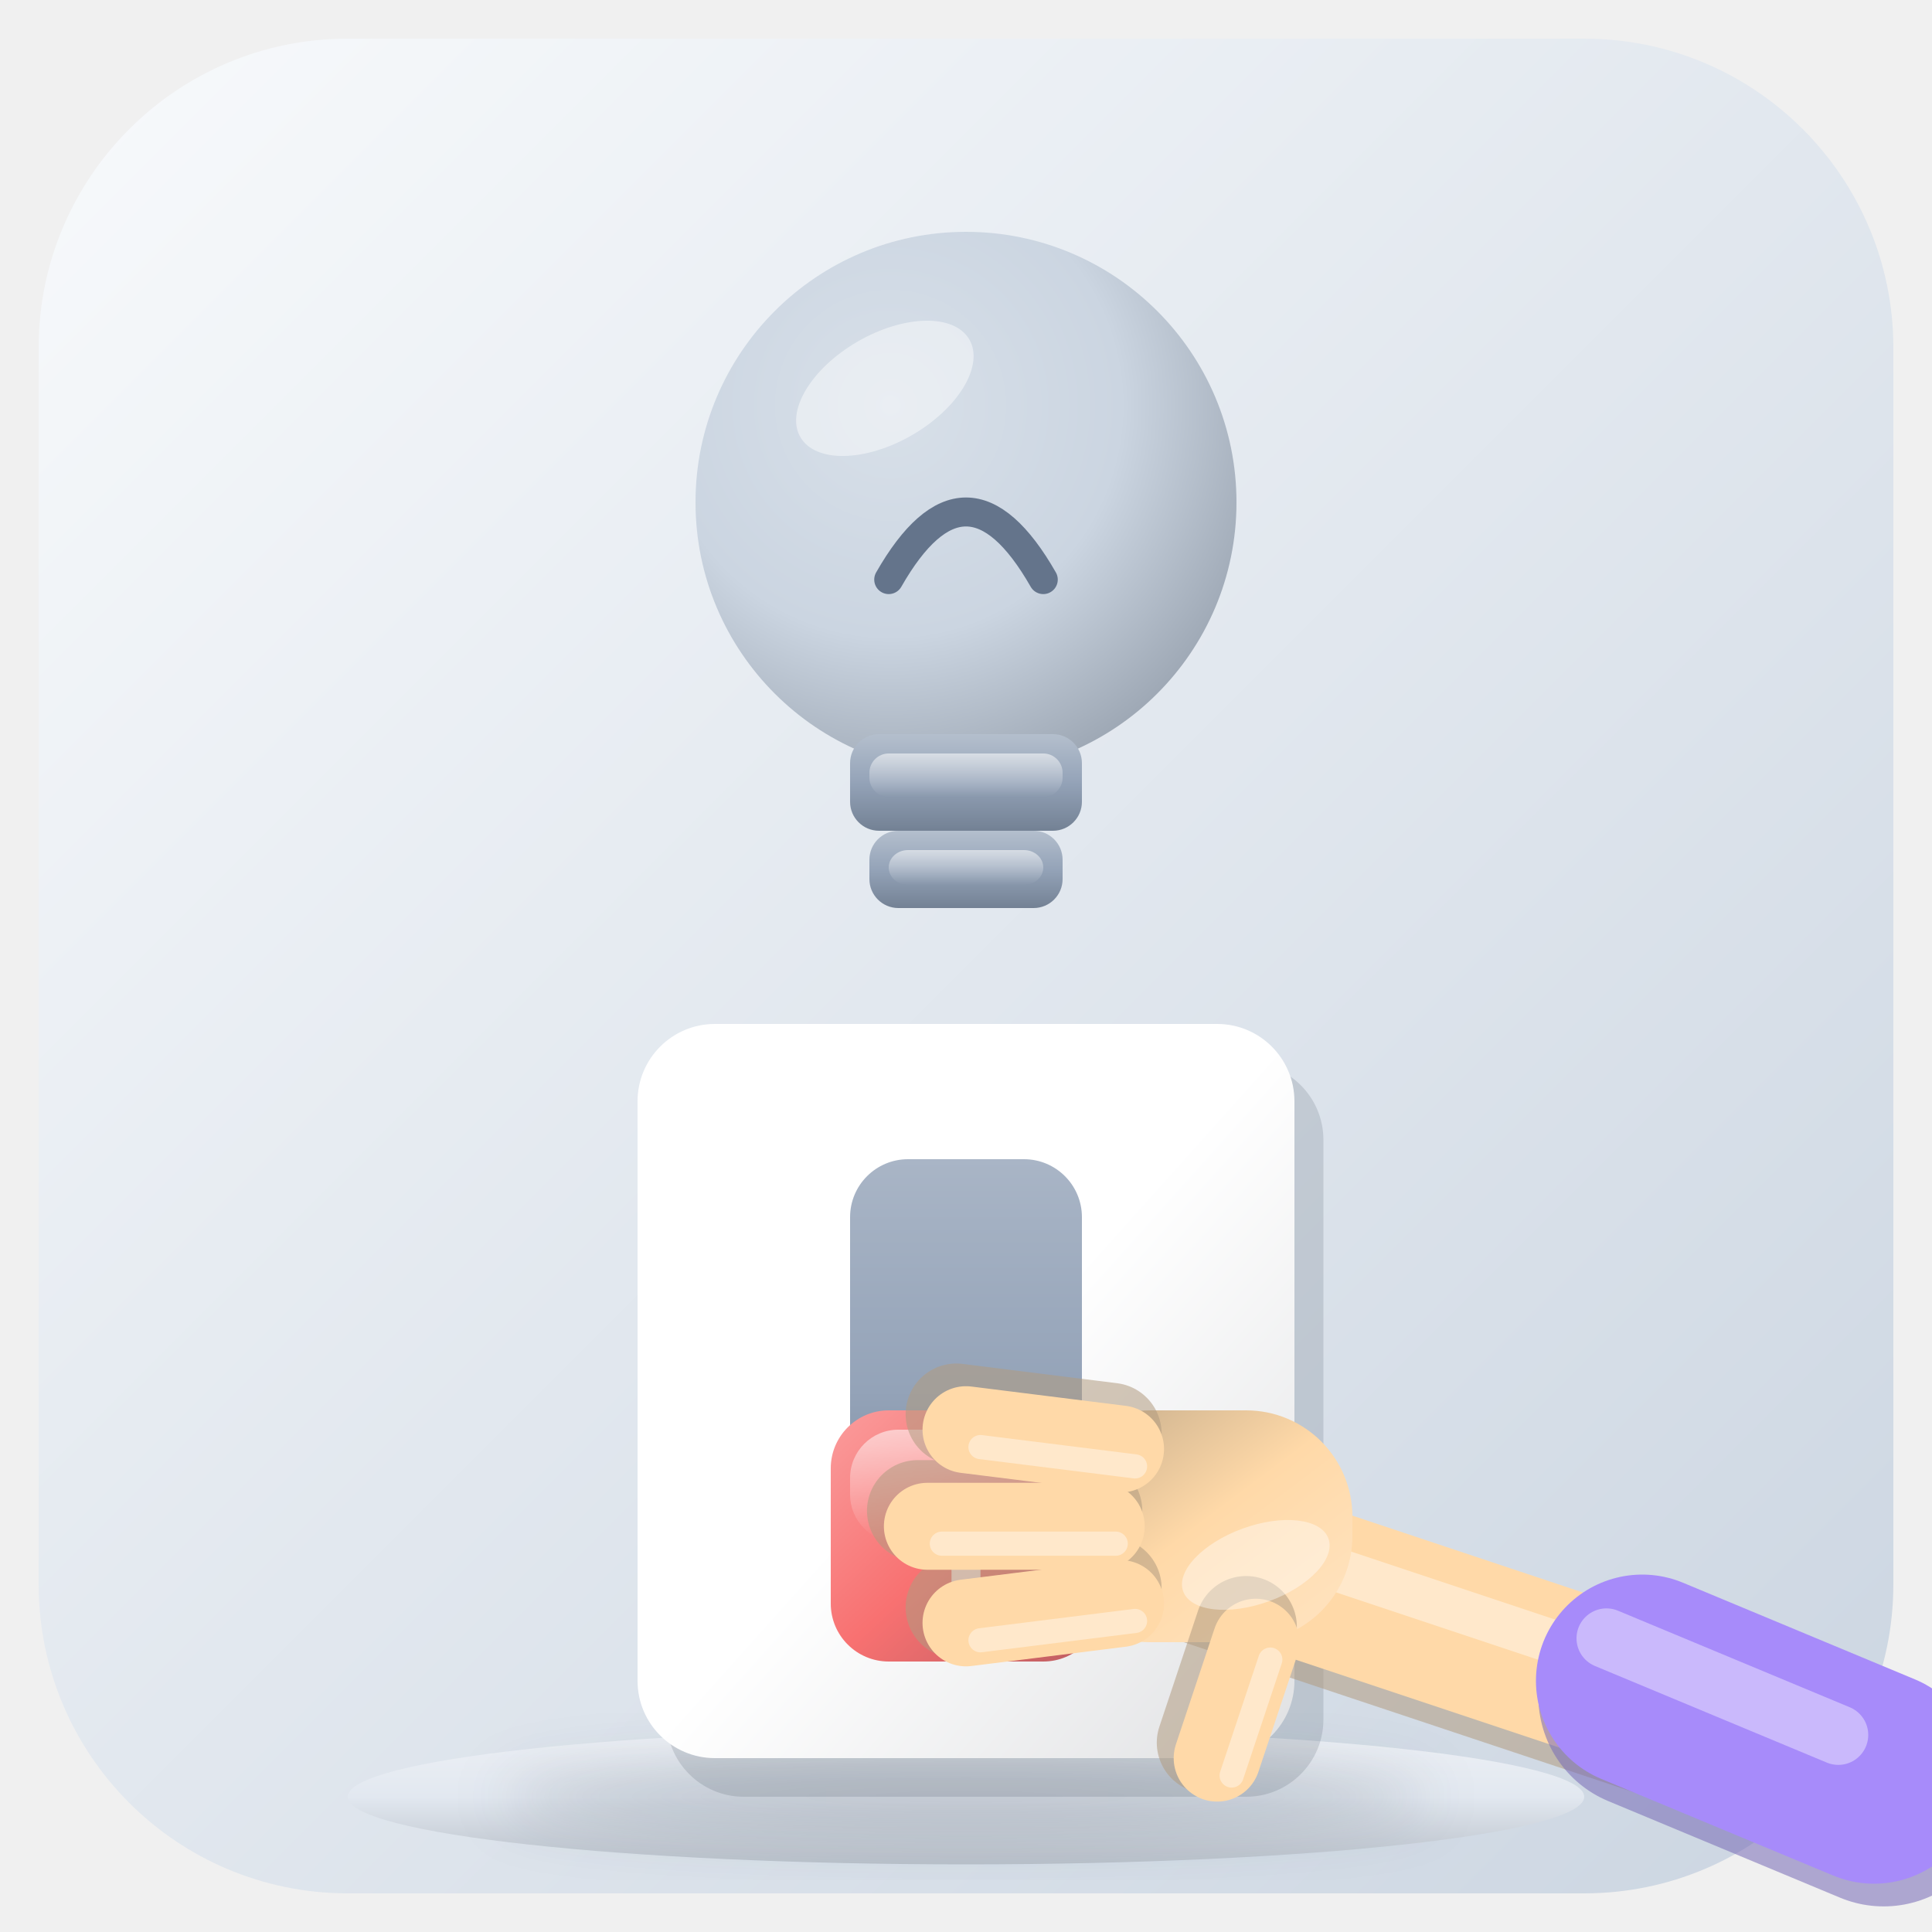
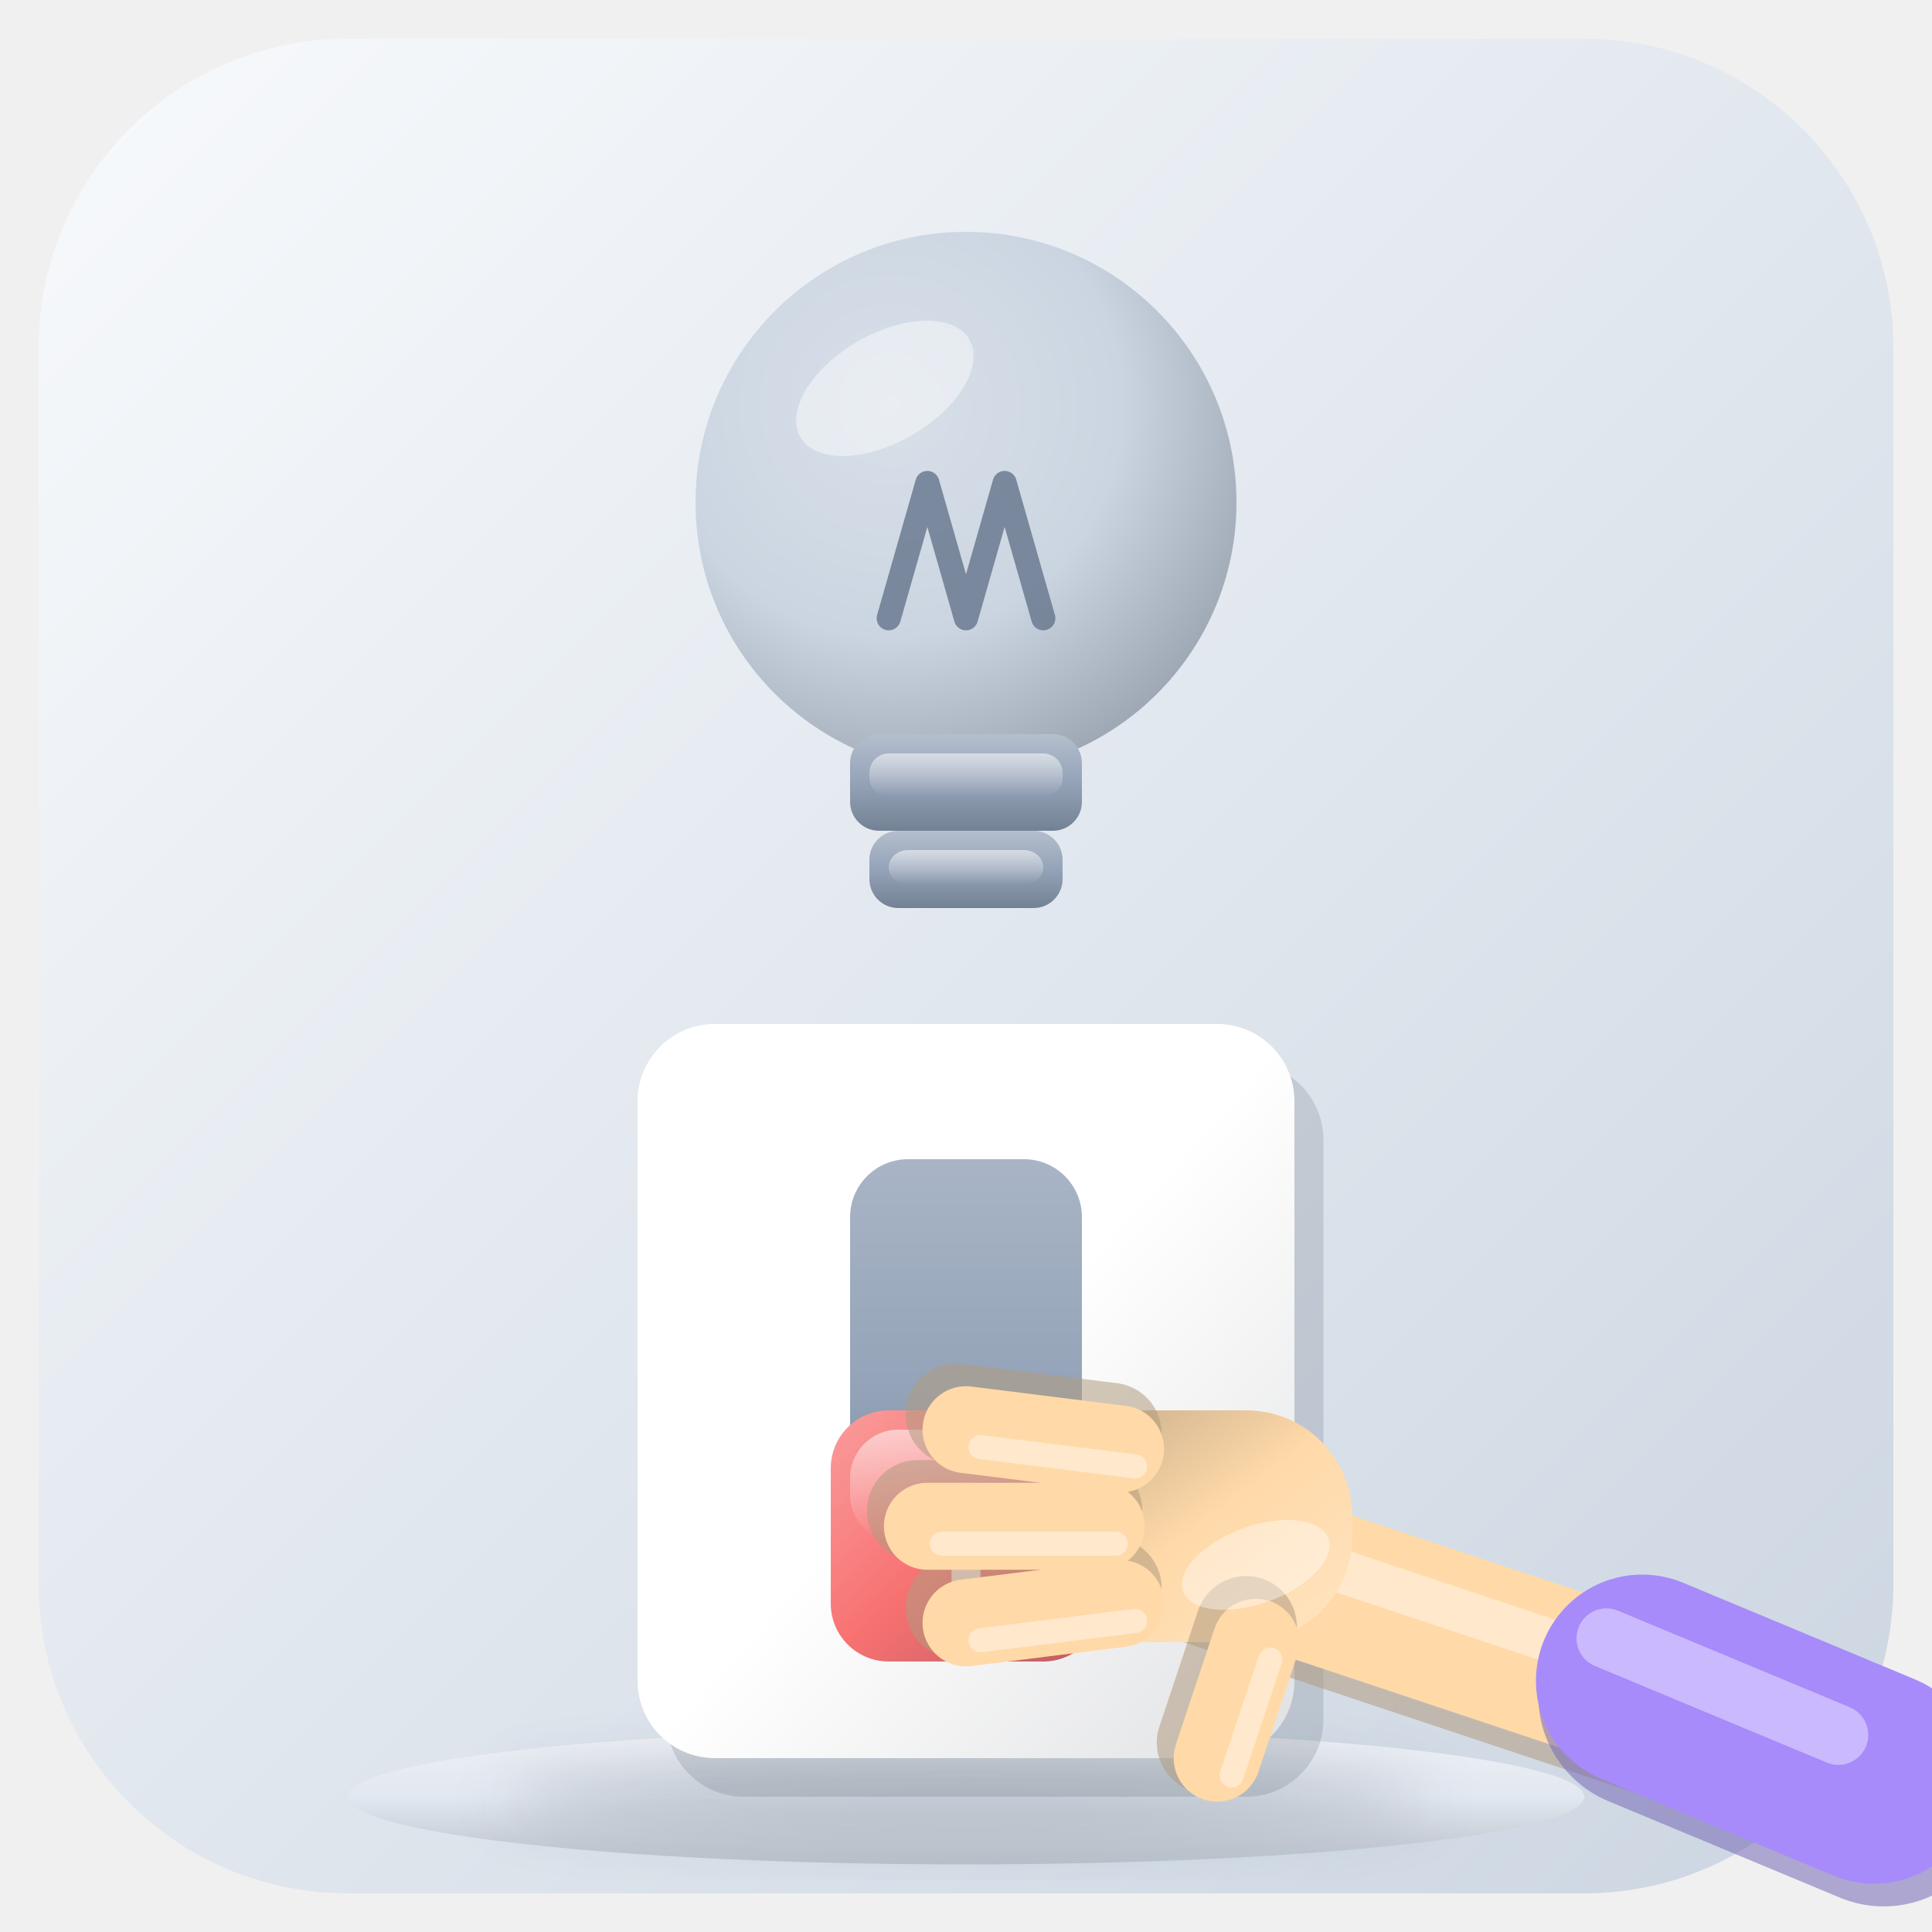
<svg xmlns="http://www.w3.org/2000/svg" viewBox="0 0 200 200" role="img" aria-label="מכבה">
  <defs>
    <linearGradient id="turn-on-off-opposite-g0" x1="0" y1="0" x2="1" y2="1">
      <stop offset="0" stop-color="#F8FAFC" />
      <stop offset="1" stop-color="#CBD5E1" />
    </linearGradient>
    <linearGradient id="turn-on-off-opposite-g1" x1="0" y1="0" x2="0" y2="1">
      <stop offset="0" stop-color="#eef1f6" />
      <stop offset=".5" stop-color="#E2E8F0" />
      <stop offset="1" stop-color="#bbc2cb" />
    </linearGradient>
    <radialGradient id="turn-on-off-opposite-g2" cx="0.36" cy="0.32" r="0.78">
      <stop offset="0" stop-color="#d8e0e9" />
      <stop offset=".55" stop-color="#CBD5E1" />
      <stop offset="1" stop-color="#97a1ae" />
    </radialGradient>
    <linearGradient id="turn-on-off-opposite-g3" x1="0" y1="0" x2="0" y2="1">
      <stop offset="0" stop-color="#b4bfcd" />
      <stop offset=".5" stop-color="#94A3B8" />
      <stop offset="1" stop-color="#738194" />
    </linearGradient>
    <linearGradient id="turn-on-off-opposite-g4" x1="0" y1="0" x2="0" y2="1">
      <stop offset="0" stop-color="#fff" stop-opacity="0.55" />
      <stop offset="1" stop-color="#fff" stop-opacity="0" />
    </linearGradient>
    <linearGradient id="turn-on-off-opposite-g5" x1="0" y1="0" x2="1" y2="1">
      <stop offset="0" stop-color="#ffffff" />
      <stop offset=".5" stop-color="#FFFFFF" />
      <stop offset="1" stop-color="#e0e1e3" />
    </linearGradient>
    <linearGradient id="turn-on-off-opposite-g6" x1="0" y1="0" x2="0" y2="1">
      <stop offset="0" stop-color="#a9b5c6" />
      <stop offset=".5" stop-color="#94A3B8" />
      <stop offset="1" stop-color="#717e91" />
    </linearGradient>
    <linearGradient id="turn-on-off-opposite-g7" x1="0" y1="0" x2="1" y2="1">
      <stop offset="0" stop-color="#fa9c9c" />
      <stop offset=".5" stop-color="#F87171" />
      <stop offset="1" stop-color="#bb5d61" />
    </linearGradient>
    <linearGradient id="turn-on-off-opposite-g8" x1="0" y1="0" x2="1" y2="1">
      <stop offset="0" stop-color="#ffe4c2" />
      <stop offset=".5" stop-color="#FFD9A8" />
      <stop offset="1" stop-color="#c0a888" />
    </linearGradient>
    <filter id="turn-on-off-opposite-blur" x="-30%" y="-60%" width="160%" height="220%">
      <feGaussianBlur stdDeviation="3" />
    </filter>
  </defs>
  <rect x="4" y="4" width="192" height="192" rx="32" fill="url(#turn-on-off-opposite-g0)" />
  <ellipse cx="100" cy="186" rx="64" ry="7" fill="url(#turn-on-off-opposite-g1)" />
  <ellipse cx="100" cy="186" rx="48" ry="3.9" fill="#1E293B" opacity="0.18" filter="url(#turn-on-off-opposite-blur)" />
  <circle cx="100" cy="52" r="28" fill="url(#turn-on-off-opposite-g2)" />
  <ellipse cx="91.6" cy="40.2" rx="10.1" ry="5.6" fill="#fff" opacity="0.45" transform="rotate(-30 91.6 40.2)" />
  <rect x="88" y="76" width="24" height="10" rx="3" fill="url(#turn-on-off-opposite-g3)" />
  <rect x="90" y="78" width="20" height="4.5" rx="2" fill="url(#turn-on-off-opposite-g4)" />
  <rect x="90" y="86" width="20" height="8" rx="3" fill="url(#turn-on-off-opposite-g3)" />
  <rect x="92" y="88" width="16" height="3.6" rx="2" fill="url(#turn-on-off-opposite-g4)" />
-   <path d="M92 60 Q100 46 108 60" fill="none" stroke="#64748B" stroke-width="3" stroke-linecap="round" stroke-linejoin="round" />
+   <path d="M92 64 L96 50 L100 64 L104 50 L108 64" fill="none" stroke="#64748B" stroke-width="2.5" stroke-linecap="round" stroke-linejoin="round" opacity="0.8" />
  <rect x="69" y="110" width="68" height="76" rx="8" fill="#1E293B" opacity=".14" />
  <rect x="66" y="106" width="68" height="76" rx="8" fill="url(#turn-on-off-opposite-g5)" />
  <rect x="88" y="120" width="24" height="48" rx="6" fill="url(#turn-on-off-opposite-g6)" />
  <rect x="86" y="146" width="28" height="26" rx="6" fill="url(#turn-on-off-opposite-g7)" />
  <rect x="88" y="148" width="24" height="11.7" rx="5" fill="url(#turn-on-off-opposite-g4)" />
  <path d="M100 164 v-6" fill="none" stroke="#fff" stroke-width="3" stroke-linecap="round" stroke-linejoin="round" opacity="0.8" />
-   <path d="M118 158 L190 182" fill="none" stroke="#b19b80" stroke-width="17.5" stroke-linecap="round" stroke-linejoin="round" opacity=".55" transform="translate(1 1.6)" />
-   <path d="M118 158 L190 182" fill="none" stroke="#FFD9A8" stroke-width="16" stroke-linecap="round" stroke-linejoin="round" />
-   <path d="M118 158 L190 182" fill="none" stroke="#fff" stroke-width="4.5" stroke-linecap="round" stroke-linejoin="round" opacity="0.4" transform="translate(-2.7 -3.2)" />
-   <path d="M170 174 L194 184" fill="none" stroke="#7769b6" stroke-width="23.5" stroke-linecap="round" stroke-linejoin="round" opacity=".55" transform="translate(1 1.6)" />
-   <path d="M170 174 L194 184" fill="none" stroke="#A78BFA" stroke-width="22" stroke-linecap="round" stroke-linejoin="round" />
-   <path d="M170 174 L194 184" fill="none" stroke="#fff" stroke-width="6.2" stroke-linecap="round" stroke-linejoin="round" opacity="0.4" transform="translate(-3.7 -4.4)" />
+   <g fill="none" stroke-linecap="round" stroke-linejoin="round">
+     <path d="M118 158 L190 182" stroke="#b19b80" stroke-width="17.5" opacity=".55" transform="translate(1 1.6)" />
+     <path d="M118 158 L190 182" stroke="#FFD9A8" stroke-width="16" />
+     <path d="M118 158 L190 182" stroke="#fff" stroke-width="4.5" opacity="0.4" transform="translate(-2.7 -3.2)" />
+   </g>
+   <g fill="none" stroke-linecap="round" stroke-linejoin="round">
+     <path d="M170 174 L194 184" stroke="#7769b6" stroke-width="23.5" opacity=".55" transform="translate(1 1.6)" />
+     <path d="M170 174 L194 184" stroke="#A78BFA" stroke-width="22" />
+     <path d="M170 174 L194 184" stroke="#fff" stroke-width="6.2" opacity="0.4" transform="translate(-3.7 -4.4)" />
+   </g>
  <g transform="translate(124 158) rotate(180) scale(1)">
    <rect x="-16" y="-12" width="32" height="24" rx="11" fill="url(#turn-on-off-opposite-g8)" />
-     <path d="M8 -8 L24 -10" fill="none" stroke="#b19b80" stroke-width="10.5" stroke-linecap="round" stroke-linejoin="round" opacity=".55" transform="translate(1 1.6)" />
-     <path d="M8 -8 L24 -10" fill="none" stroke="#FFD9A8" stroke-width="9" stroke-linecap="round" stroke-linejoin="round" />
-     <path d="M8 -8 L24 -10" fill="none" stroke="#fff" stroke-width="2.5" stroke-linecap="round" stroke-linejoin="round" opacity="0.4" transform="translate(-1.5 -1.8)" />
-     <path d="M10 0 L28 0" fill="none" stroke="#b19b80" stroke-width="10.5" stroke-linecap="round" stroke-linejoin="round" opacity=".55" transform="translate(1 1.6)" />
-     <path d="M10 0 L28 0" fill="none" stroke="#FFD9A8" stroke-width="9" stroke-linecap="round" stroke-linejoin="round" />
-     <path d="M10 0 L28 0" fill="none" stroke="#fff" stroke-width="2.5" stroke-linecap="round" stroke-linejoin="round" opacity="0.4" transform="translate(-1.5 -1.8)" />
-     <path d="M8 8 L24 10" fill="none" stroke="#b19b80" stroke-width="10.5" stroke-linecap="round" stroke-linejoin="round" opacity=".55" transform="translate(1 1.6)" />
-     <path d="M8 8 L24 10" fill="none" stroke="#FFD9A8" stroke-width="9" stroke-linecap="round" stroke-linejoin="round" />
-     <path d="M8 8 L24 10" fill="none" stroke="#fff" stroke-width="2.5" stroke-linecap="round" stroke-linejoin="round" opacity="0.4" transform="translate(-1.5 -1.8)" />
-     <path d="M-6 -12 L-2 -24" fill="none" stroke="#b19b80" stroke-width="10.5" stroke-linecap="round" stroke-linejoin="round" opacity=".55" transform="translate(1 1.6)" />
-     <path d="M-6 -12 L-2 -24" fill="none" stroke="#FFD9A8" stroke-width="9" stroke-linecap="round" stroke-linejoin="round" />
-     <path d="M-6 -12 L-2 -24" fill="none" stroke="#fff" stroke-width="2.5" stroke-linecap="round" stroke-linejoin="round" opacity="0.4" transform="translate(-1.5 -1.8)" />
+     <g fill="none" stroke-linecap="round" stroke-linejoin="round">
+       <path d="M8 -8 L24 -10" stroke="#b19b80" stroke-width="10.5" opacity=".55" transform="translate(1 1.6)" />
+       <path d="M8 -8 L24 -10" stroke="#FFD9A8" stroke-width="9" />
+       <path d="M8 -8 L24 -10" stroke="#fff" stroke-width="2.5" opacity="0.4" transform="translate(-1.5 -1.8)" />
+     </g>
+     <g fill="none" stroke-linecap="round" stroke-linejoin="round">
+       <path d="M10 0 L28 0" stroke="#b19b80" stroke-width="10.5" opacity=".55" transform="translate(1 1.6)" />
+       <path d="M10 0 L28 0" stroke="#FFD9A8" stroke-width="9" />
+       <path d="M10 0 L28 0" stroke="#fff" stroke-width="2.5" opacity="0.4" transform="translate(-1.5 -1.8)" />
+     </g>
+     <g fill="none" stroke-linecap="round" stroke-linejoin="round">
+       <path d="M8 8 L24 10" stroke="#b19b80" stroke-width="10.5" opacity=".55" transform="translate(1 1.6)" />
+       <path d="M8 8 L24 10" stroke="#FFD9A8" stroke-width="9" />
+       <path d="M8 8 L24 10" stroke="#fff" stroke-width="2.5" opacity="0.4" transform="translate(-1.5 -1.8)" />
+     </g>
+     <g fill="none" stroke-linecap="round" stroke-linejoin="round">
+       <path d="M-6 -12 L-2 -24" stroke="#b19b80" stroke-width="10.5" opacity=".55" transform="translate(1 1.6)" />
+       <path d="M-6 -12 L-2 -24" stroke="#FFD9A8" stroke-width="9" />
+       <path d="M-6 -12 L-2 -24" stroke="#fff" stroke-width="2.5" opacity="0.4" transform="translate(-1.5 -1.8)" />
+     </g>
    <ellipse cx="-6" cy="-4" rx="8" ry="4" fill="#fff" opacity="0.4" transform="rotate(-20 -6 -4)" />
  </g>
</svg>
